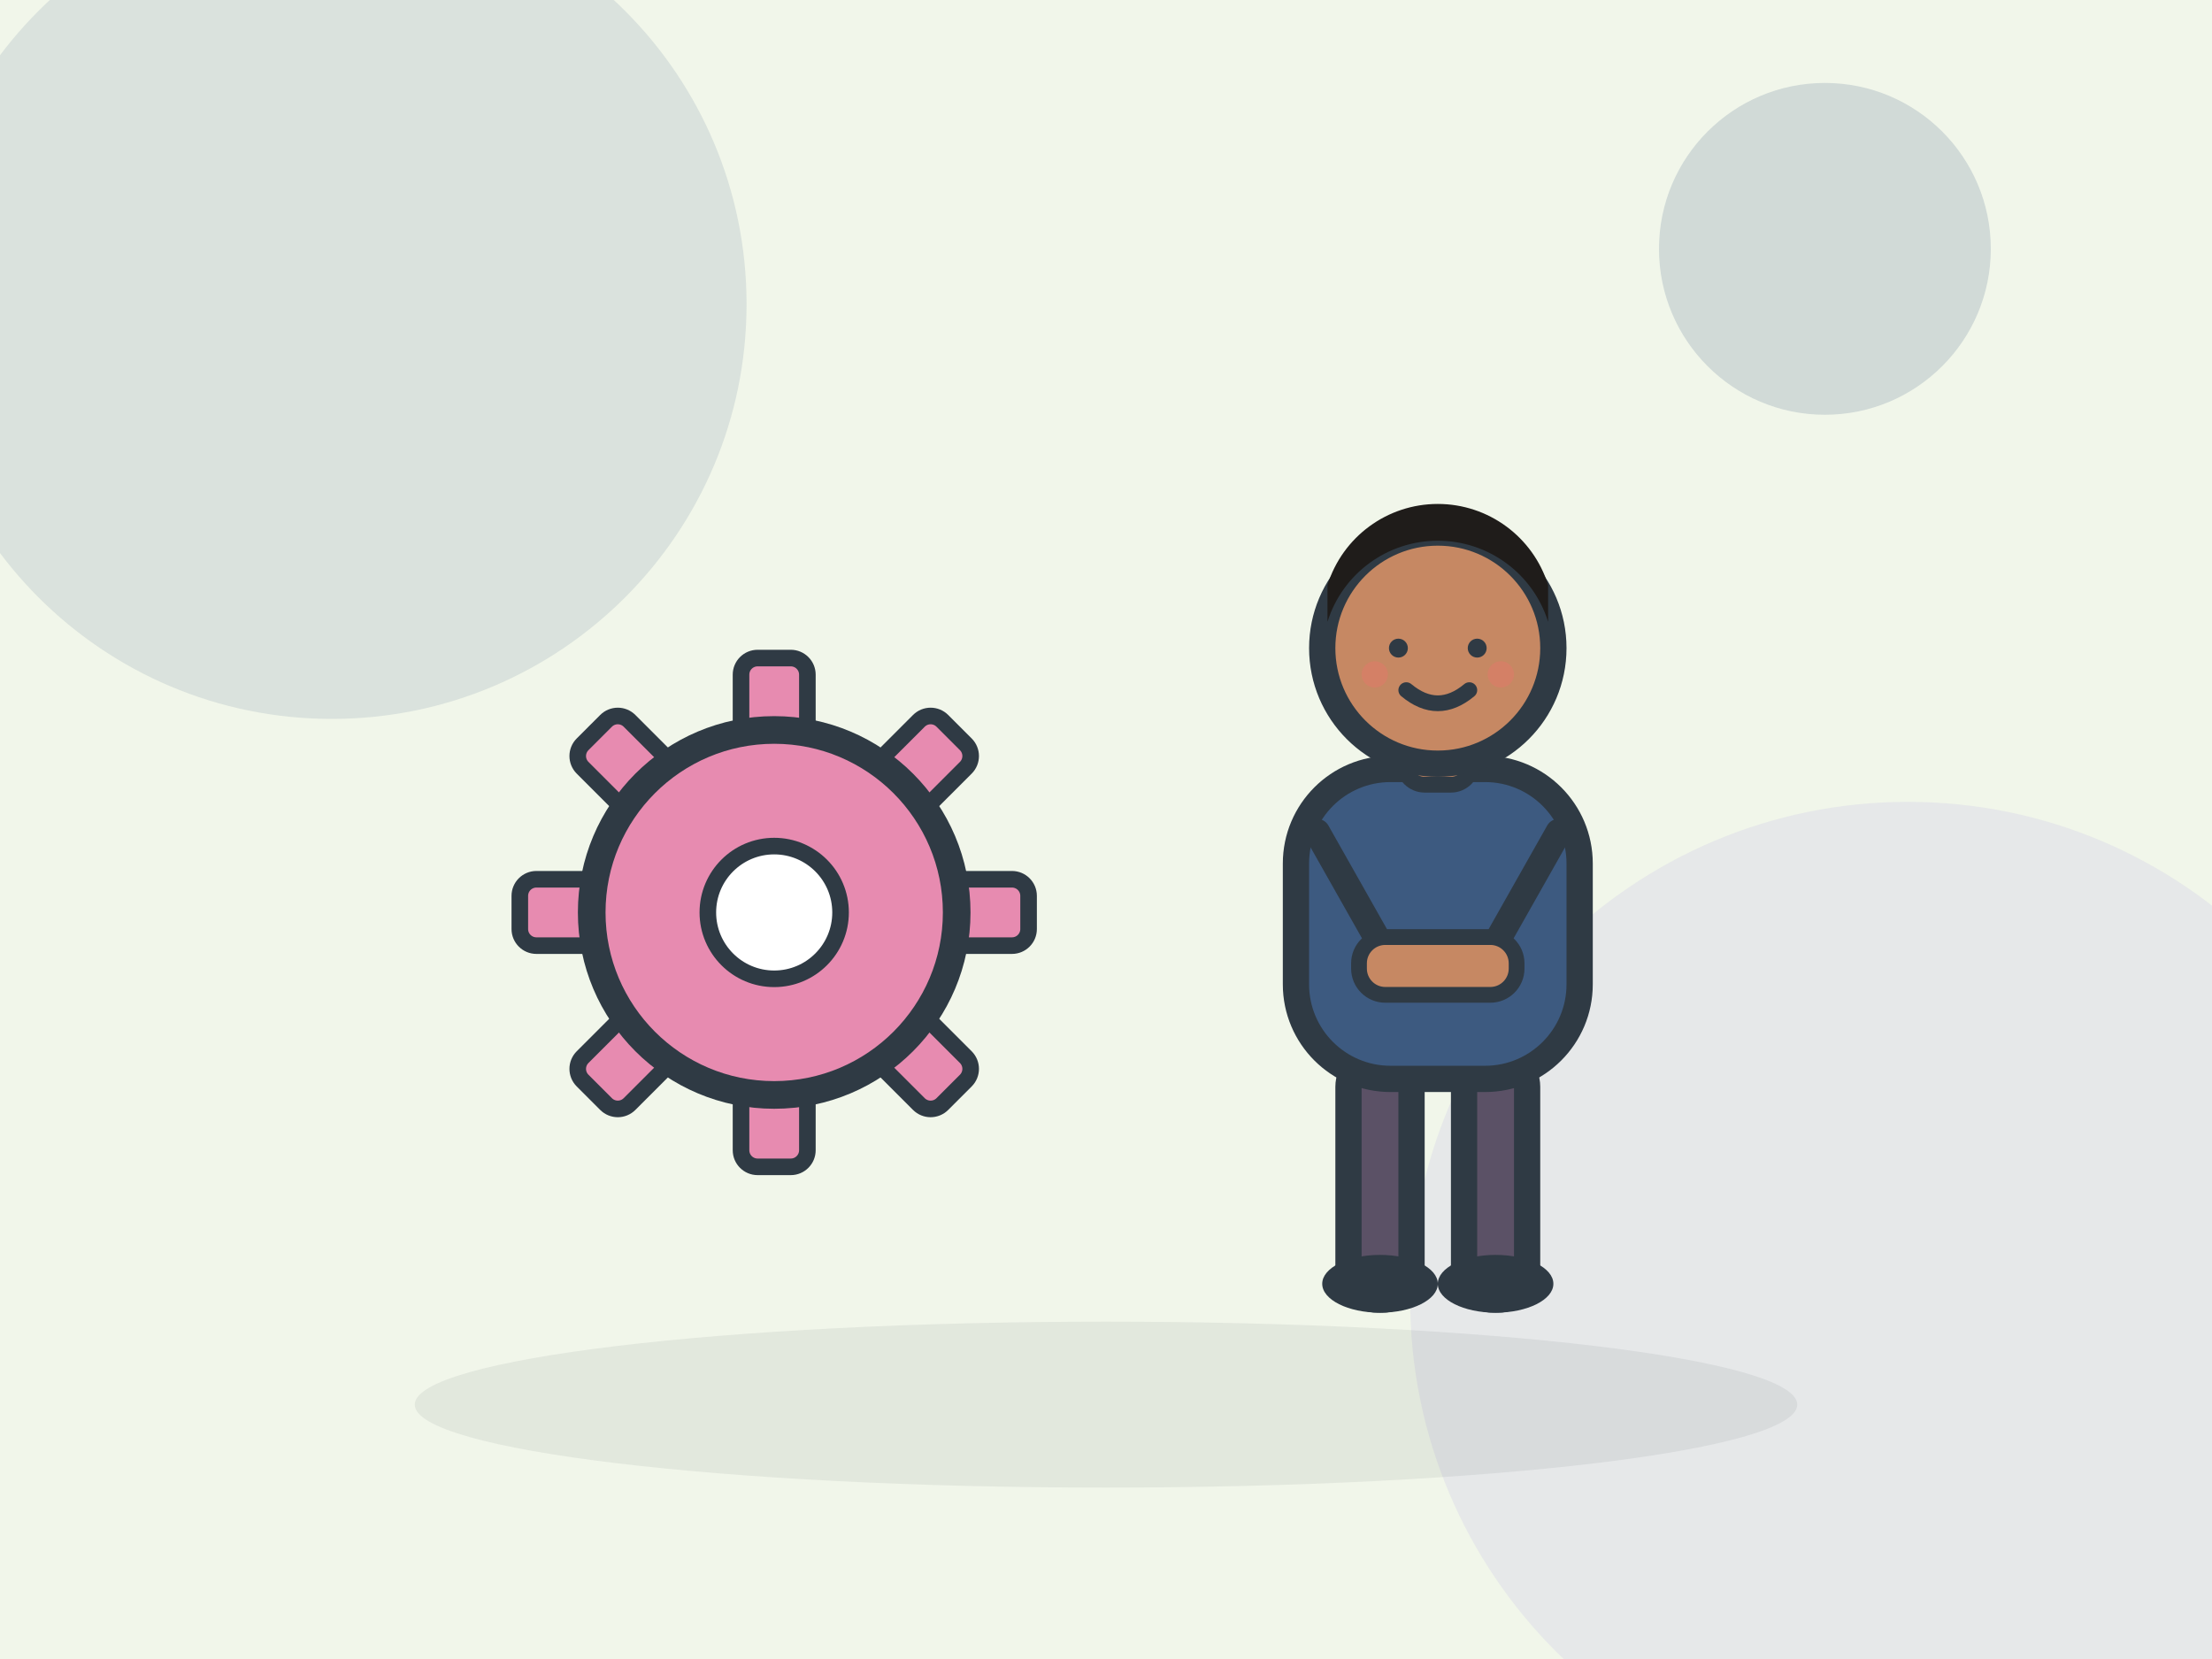
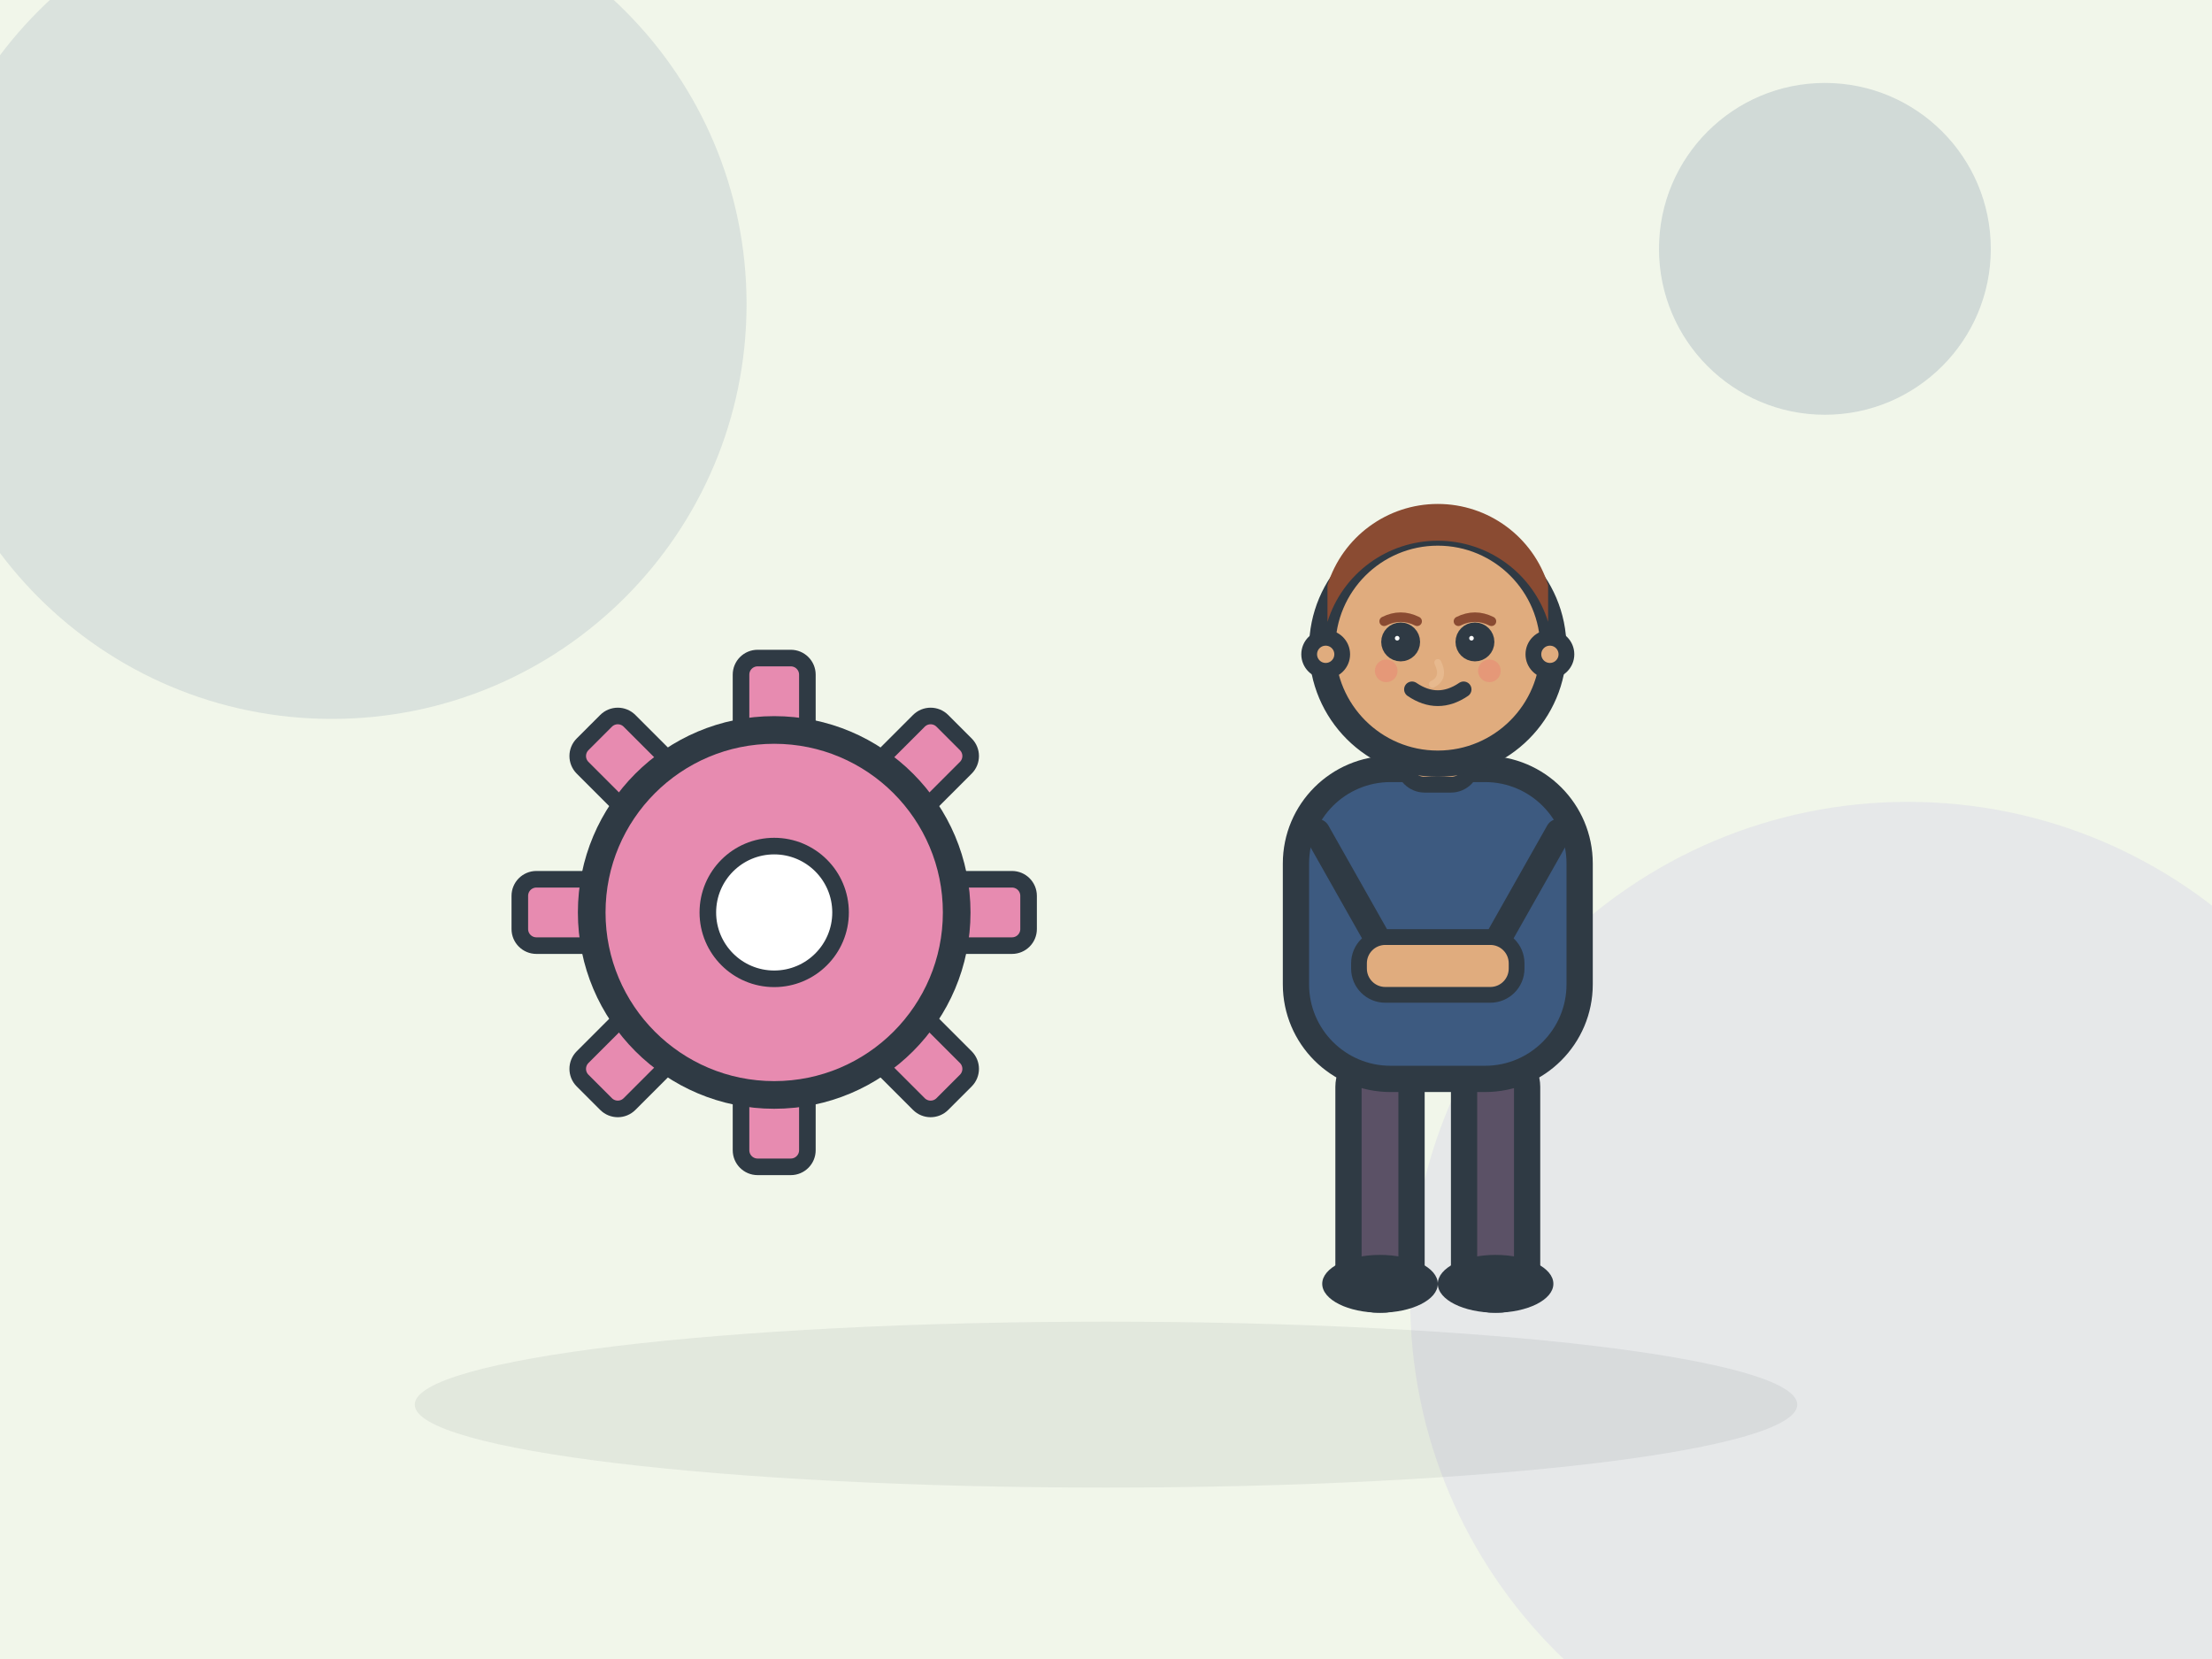
<svg xmlns="http://www.w3.org/2000/svg" viewBox="0 0 800 600" width="800" height="600">
  <rect x="0" y="0" width="800" height="600" rx="0" fill="#f1f6ea" />
  <circle cx="120" cy="110" r="150" fill="#3d5a80" opacity="0.13" />
  <circle cx="690" cy="470" r="180" fill="#9b8ede" opacity="0.13" />
  <circle cx="660" cy="90" r="60" fill="#3d5a80" opacity="0.18" />
  <ellipse cx="400" cy="508" rx="250" ry="30" fill="#2f3a44" opacity="0.08" />
  <g transform="translate(520 470) scale(0.95)">
    <rect x="-34" y="-92" width="24" height="92" rx="11" fill="#5b5166" stroke="#2f3a44" stroke-width="10" stroke-linejoin="round" stroke-linecap="round" />
    <rect x="10" y="-92" width="24" height="92" rx="11" fill="#5b5166" stroke="#2f3a44" stroke-width="10" stroke-linejoin="round" stroke-linecap="round" />
    <ellipse cx="-22" cy="-6" rx="22" ry="11" fill="#2f3a44" />
    <ellipse cx="22" cy="-6" rx="22" ry="11" fill="#2f3a44" />
    <rect x="-54" y="-202" width="108" height="118" rx="36" fill="#3d5a80" stroke="#2f3a44" stroke-width="10" stroke-linejoin="round" stroke-linecap="round" />
    <line x1="-46" y1="-178" x2="-20" y2="-132" stroke="#2f3a44" stroke-width="10" stroke-linejoin="round" stroke-linecap="round" />
    <line x1="46" y1="-178" x2="20" y2="-132" stroke="#2f3a44" stroke-width="10" stroke-linejoin="round" stroke-linecap="round" />
-     <rect x="-30" y="-138" width="60" height="22" rx="10" fill="#c68863" stroke="#2f3a44" stroke-width="6" stroke-linejoin="round" stroke-linecap="round" />
-     <rect x="-13" y="-222" width="26" height="26" rx="8" fill="#c68863" stroke="#2f3a44" stroke-width="6" stroke-linejoin="round" stroke-linecap="round" />
-     <circle cx="0" cy="-248" r="44" fill="#c68863" stroke="#2f3a44" stroke-width="10" stroke-linejoin="round" stroke-linecap="round" />
-     <path d="M -42 -258 A 44 44 0 0 1 42 -258 L 42 -272 A 44 44 0 0 0 -42 -272 Z" fill="#1f1c1a" />
-     <circle cx="-15" cy="-248" r="3.6" fill="#2f3a44" />
-     <circle cx="15" cy="-248" r="3.6" fill="#2f3a44" />
-     <path d="M -12 -232 Q 0 -222 12 -232" fill="none" stroke="#2f3a44" stroke-width="6" stroke-linejoin="round" stroke-linecap="round" />
-     <circle cx="-24" cy="-238" r="5" fill="#ef6f6c" opacity="0.35" />
-     <circle cx="24" cy="-238" r="5" fill="#ef6f6c" opacity="0.35" />
+     <rect x="-30" y="-138" width="60" height="22" rx="10" fill="#e0ac7e" stroke="#2f3a44" stroke-width="6" stroke-linejoin="round" stroke-linecap="round" />
+     <rect x="-13" y="-222" width="26" height="26" rx="8" fill="#e0ac7e" stroke="#2f3a44" stroke-width="6" stroke-linejoin="round" stroke-linecap="round" />
+     <circle cx="0" cy="-248" r="44" fill="#e0ac7e" stroke="#2f3a44" stroke-width="10" stroke-linejoin="round" stroke-linecap="round" />
+     <path d="M -42 -258 A 44 44 0 0 1 42 -258 L 42 -272 A 44 44 0 0 0 -42 -272 Z" fill="#8a4b32" />
+     <circle cx="-42.68" cy="-245.643" r="6.286" fill="#e0ac7e" stroke="#2f3a44" stroke-width="6" stroke-linejoin="round" stroke-linecap="round" />
+     <circle cx="42.68" cy="-245.643" r="6.286" fill="#e0ac7e" stroke="#2f3a44" stroke-width="6" stroke-linejoin="round" stroke-linecap="round" />
+     <path d="M -20.429 -258.214 Q -14.143 -261.357 -7.857 -258.214" fill="none" stroke="#8a4b32" stroke-width="3.614" stroke-linecap="round" />
+     <path d="M 7.857 -258.214 Q 14.143 -261.357 20.429 -258.214" fill="none" stroke="#8a4b32" stroke-width="3.614" stroke-linecap="round" />
+     <circle cx="-14.143" cy="-250.357" r="4.4" fill="#6b4a34" stroke="#2f3a44" stroke-width="6" stroke-linejoin="round" stroke-linecap="round" />
+     <circle cx="-14.143" cy="-250.357" r="1.936" fill="#2f3a44" />
+     <circle cx="-15.463" cy="-251.765" r="0.88" fill="#fff" />
+     <circle cx="14.143" cy="-250.357" r="4.4" fill="#6b4a34" stroke="#2f3a44" stroke-width="6" stroke-linejoin="round" stroke-linecap="round" />
+     <circle cx="14.143" cy="-250.357" r="1.936" fill="#2f3a44" />
+     <circle cx="12.823" cy="-251.765" r="0.88" fill="#fff" />
+     <path d="M 0 -242.5 q 2.829 5.893 -2.043 8.25" fill="none" stroke="#ecc39b" stroke-width="2.671" stroke-linecap="round" opacity="0.55" />
+     <path d="M -9.821 -232.286 Q 0 -225.607 9.821 -232.286" fill="none" stroke="#2f3a44" stroke-width="6" stroke-linejoin="round" stroke-linecap="round" />
+     <circle cx="-19.643" cy="-239.357" r="4.321" fill="#ef6f6c" opacity="0.32" />
+     <circle cx="19.643" cy="-239.357" r="4.321" fill="#ef6f6c" opacity="0.32" />
  </g>
  <g transform="translate(280 330) scale(1)">
    <g transform="rotate(0)">
      <rect x="-12" y="-92" width="24" height="30" rx="6" fill="#e78bb0" stroke="#2f3a44" stroke-width="6" stroke-linejoin="round" stroke-linecap="round" />
    </g>
    <g transform="rotate(45)">
      <rect x="-12" y="-92" width="24" height="30" rx="6" fill="#e78bb0" stroke="#2f3a44" stroke-width="6" stroke-linejoin="round" stroke-linecap="round" />
    </g>
    <g transform="rotate(90)">
      <rect x="-12" y="-92" width="24" height="30" rx="6" fill="#e78bb0" stroke="#2f3a44" stroke-width="6" stroke-linejoin="round" stroke-linecap="round" />
    </g>
    <g transform="rotate(135)">
      <rect x="-12" y="-92" width="24" height="30" rx="6" fill="#e78bb0" stroke="#2f3a44" stroke-width="6" stroke-linejoin="round" stroke-linecap="round" />
    </g>
    <g transform="rotate(180)">
      <rect x="-12" y="-92" width="24" height="30" rx="6" fill="#e78bb0" stroke="#2f3a44" stroke-width="6" stroke-linejoin="round" stroke-linecap="round" />
    </g>
    <g transform="rotate(225)">
      <rect x="-12" y="-92" width="24" height="30" rx="6" fill="#e78bb0" stroke="#2f3a44" stroke-width="6" stroke-linejoin="round" stroke-linecap="round" />
    </g>
    <g transform="rotate(270)">
      <rect x="-12" y="-92" width="24" height="30" rx="6" fill="#e78bb0" stroke="#2f3a44" stroke-width="6" stroke-linejoin="round" stroke-linecap="round" />
    </g>
    <g transform="rotate(315)">
      <rect x="-12" y="-92" width="24" height="30" rx="6" fill="#e78bb0" stroke="#2f3a44" stroke-width="6" stroke-linejoin="round" stroke-linecap="round" />
    </g>
    <circle cx="0" cy="0" r="66" fill="#e78bb0" stroke="#2f3a44" stroke-width="10" stroke-linejoin="round" stroke-linecap="round" />
    <circle cx="0" cy="0" r="24" fill="#fff" stroke="#2f3a44" stroke-width="6" stroke-linejoin="round" stroke-linecap="round" />
  </g>
</svg>
